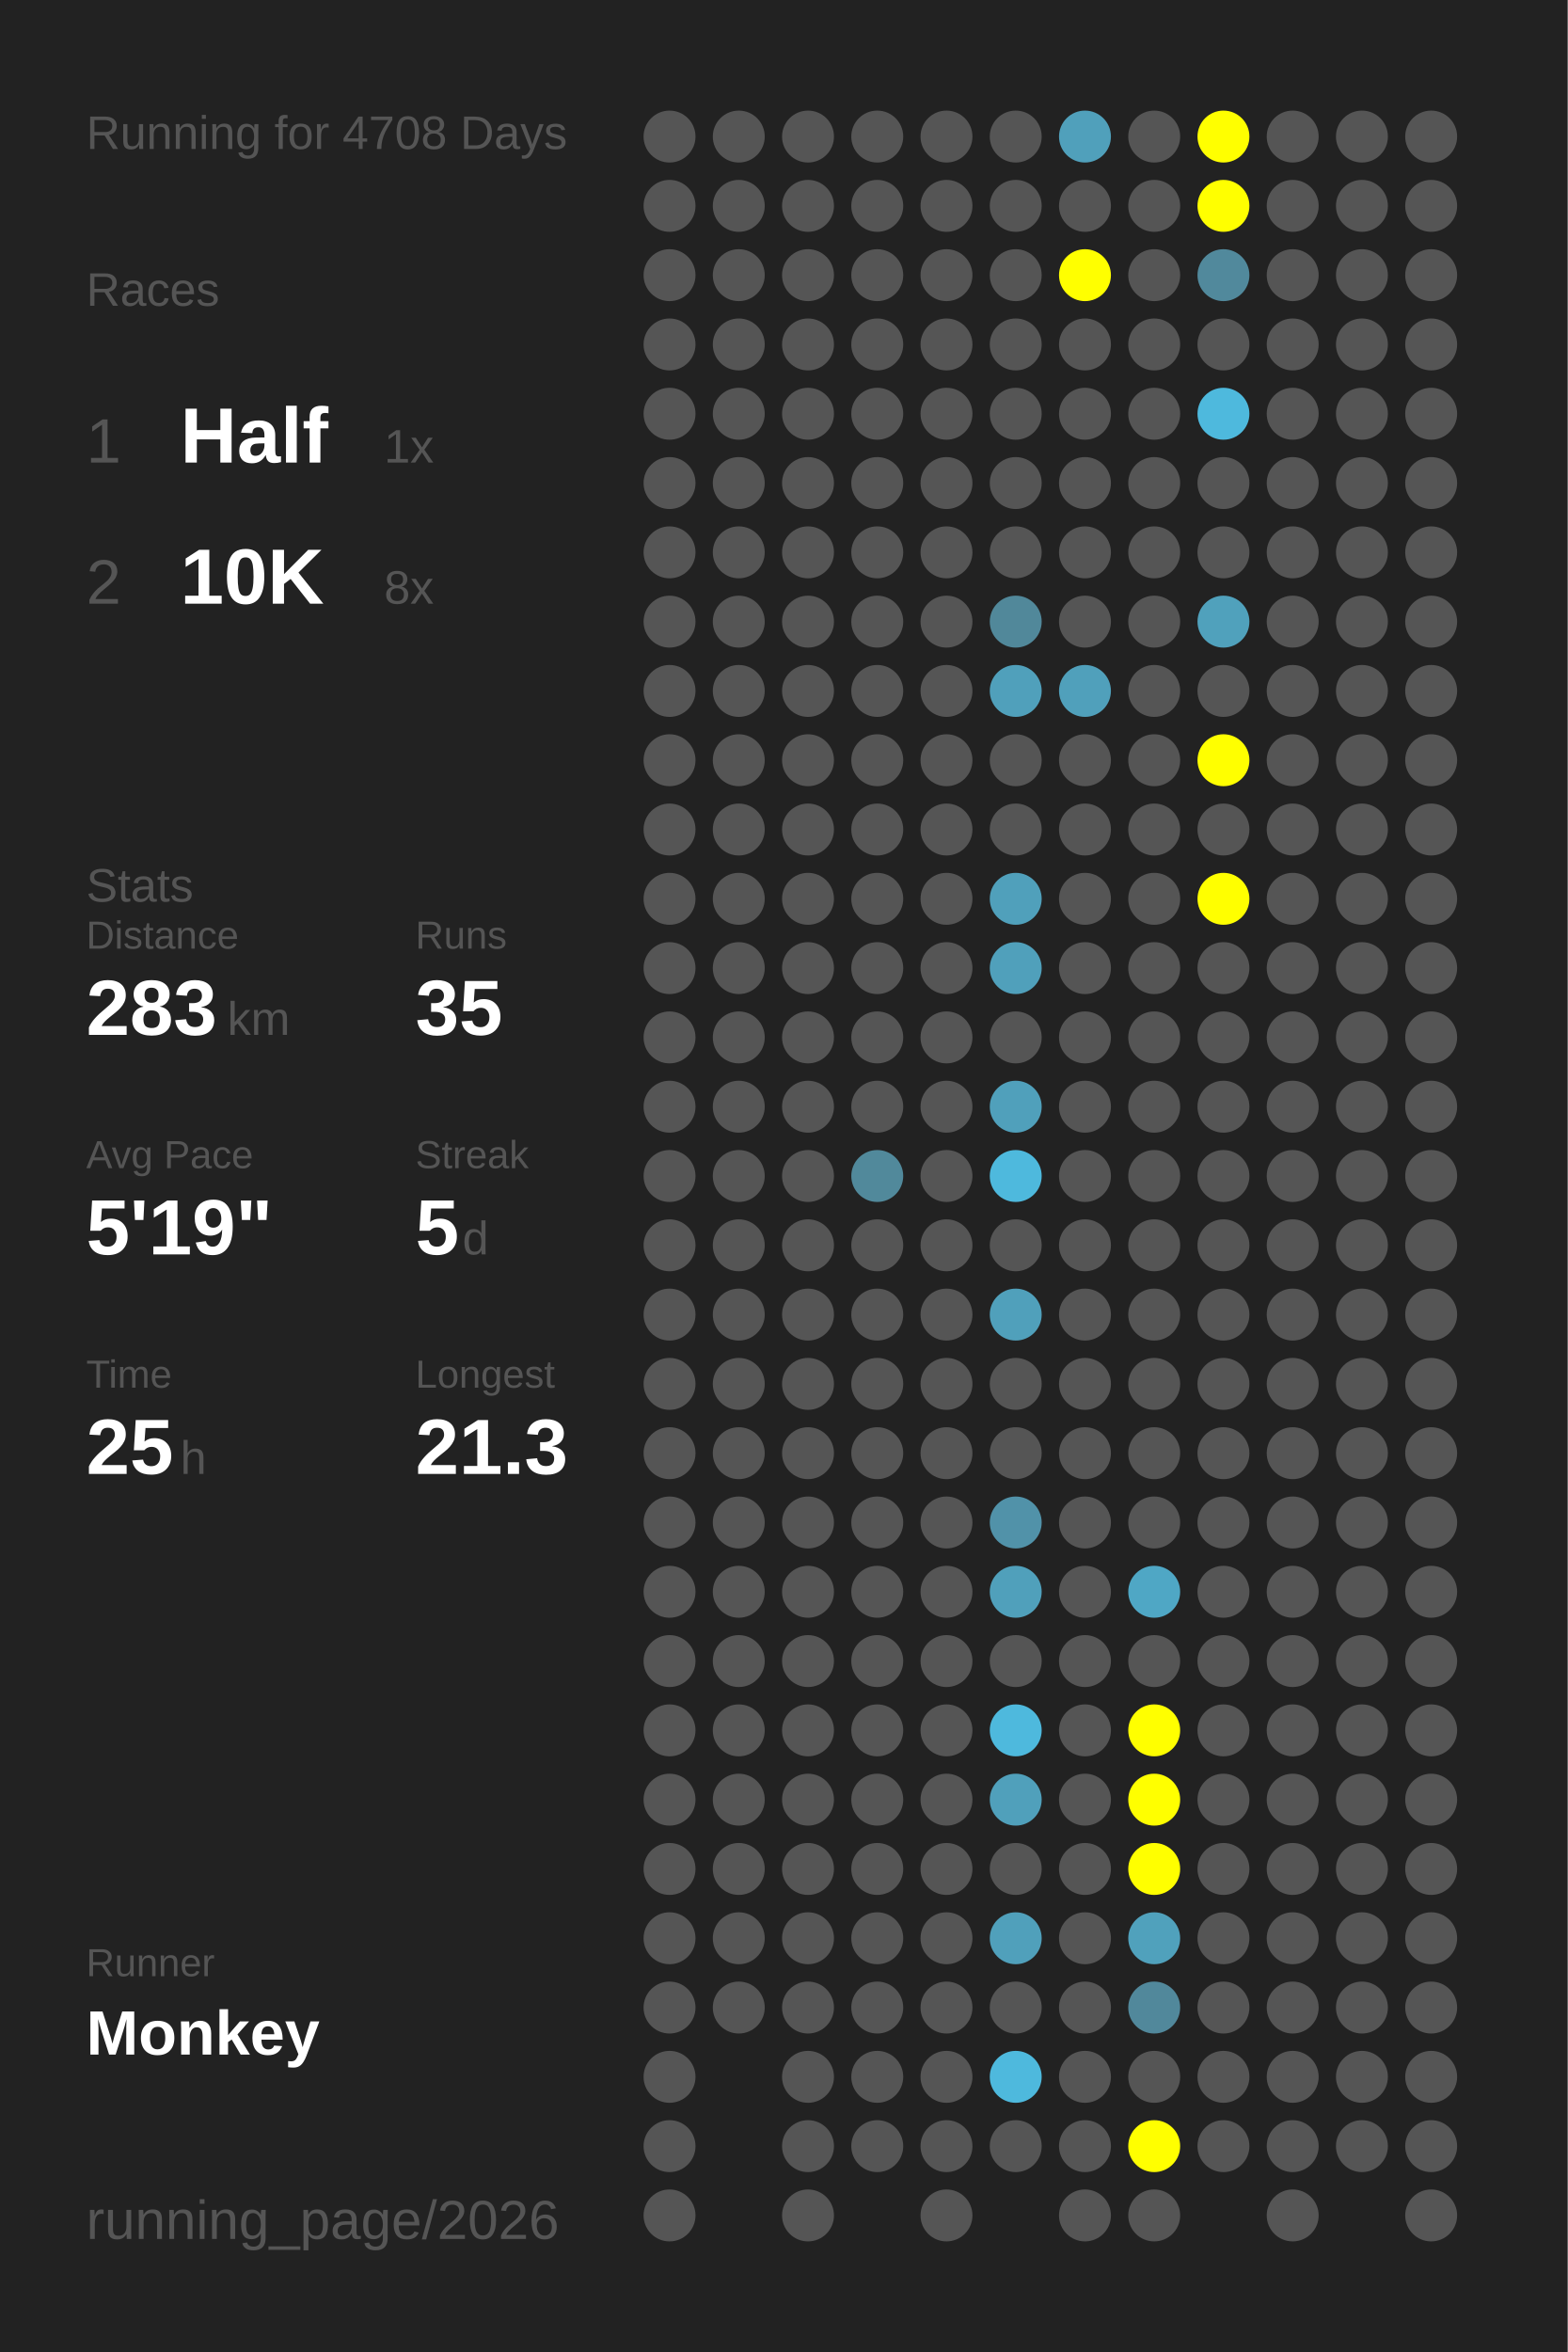
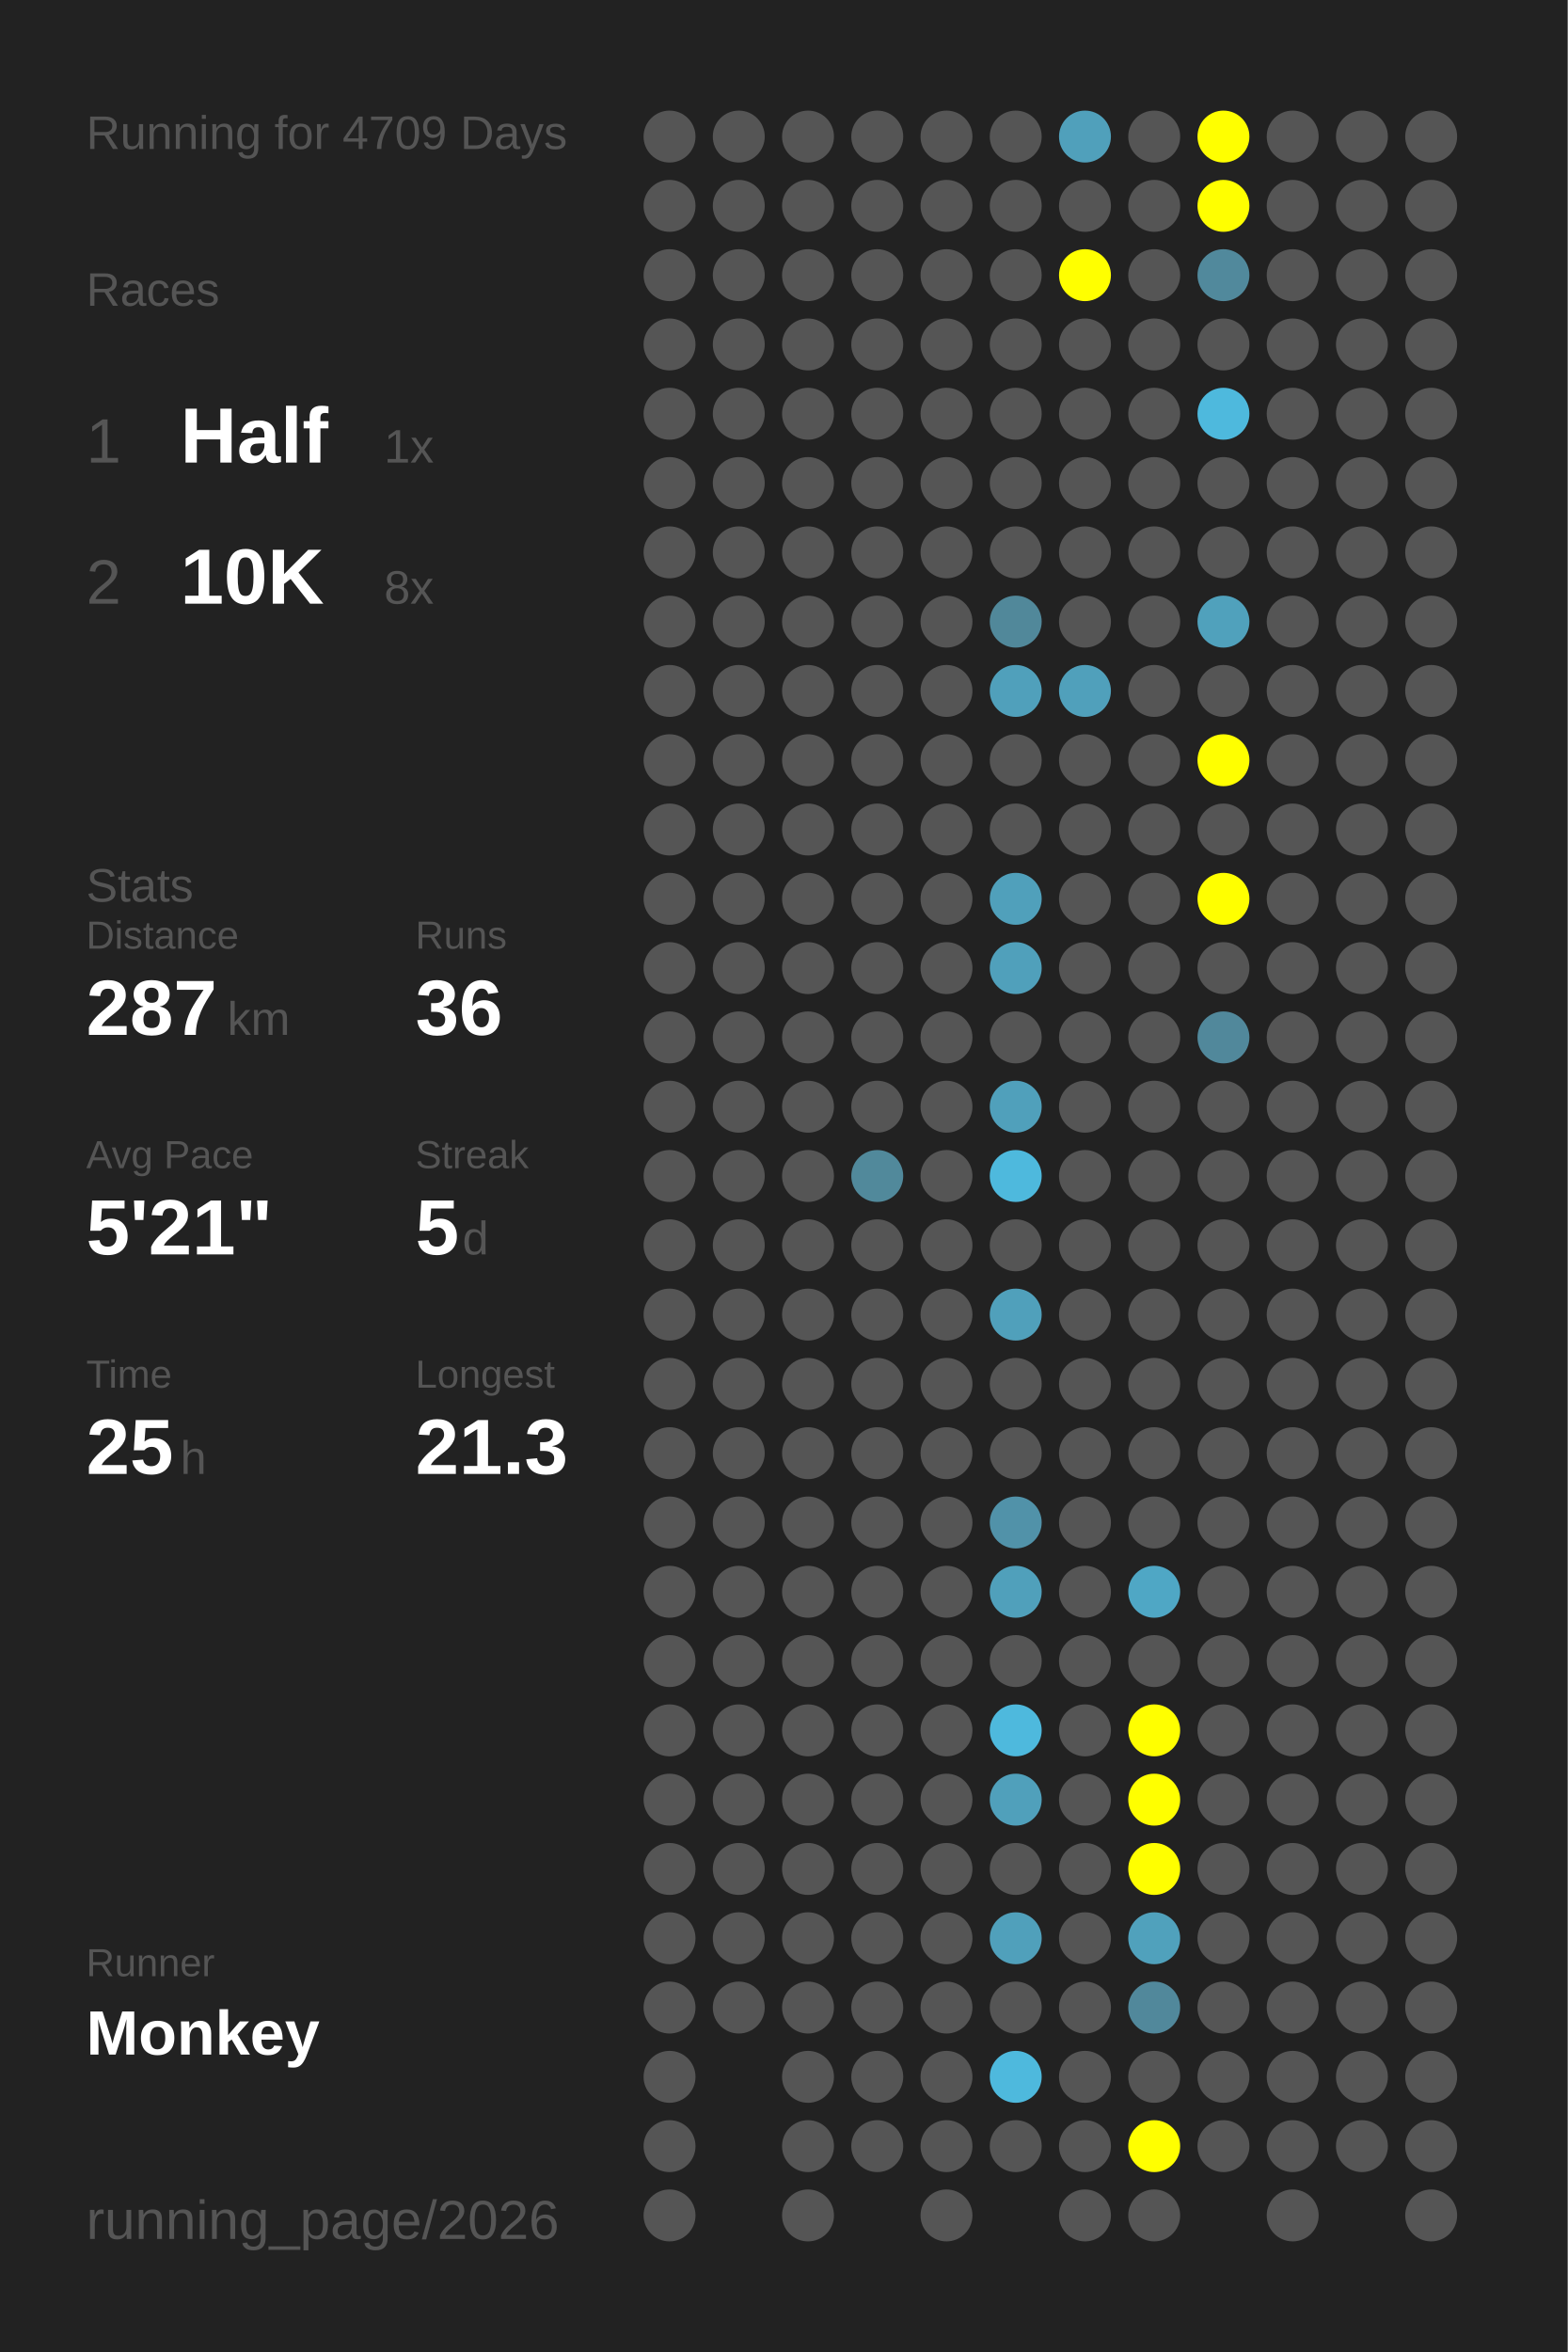
<svg xmlns="http://www.w3.org/2000/svg" baseProfile="full" height="300mm" version="1.1" viewBox="0,0,200,300" width="200mm">
  <defs />
  <rect fill="#222222" height="300" width="200" x="0" y="0" />
-   <text fill="#555555" style="font-size:6px; font-family:Arial;" x="11" y="19">Running for 4708 Days</text>
+   <text fill="#555555" style="font-size:6px; font-family:Arial;" x="11" y="19">Running for 4709 Days</text>
  <text fill="#555555" style="font-size:6px; font-family:Arial;" x="11" y="39">Races</text>
  <text fill="#555555" style="font-size:8px; font-family:Arial;" x="11" y="59">1</text>
  <text fill="#FFFFFF" style="font-size:10px; font-family:Arial; font-weight:bold;" x="23" y="59">Half</text>
  <text fill="#555555" style="font-size:6px; font-family:Arial;" x="49" y="59">1x</text>
  <text fill="#555555" style="font-size:8px; font-family:Arial;" x="11" y="77">2</text>
  <text fill="#FFFFFF" style="font-size:10px; font-family:Arial; font-weight:bold;" x="23" y="77">10K</text>
  <text fill="#555555" style="font-size:6px; font-family:Arial;" x="49" y="77">8x</text>
  <text fill="#555555" style="font-size:6px; font-family:Arial;" x="11" y="115">Stats</text>
  <text fill="#555555" style="font-size:5px; font-family:Arial;" x="11" y="121">Distance</text>
-   <text fill="#FFFFFF" style="font-size:10px; font-family:Arial; font-weight:bold;" x="11" y="132">283</text>
+   <text fill="#FFFFFF" style="font-size:10px; font-family:Arial; font-weight:bold;" x="11" y="132">287</text>
  <text fill="#555555" style="font-size:6px; font-family:Arial;" x="29" y="132">km</text>
  <text fill="#555555" style="font-size:5px; font-family:Arial;" x="53" y="121">Runs</text>
-   <text fill="#FFFFFF" style="font-size:10px; font-family:Arial; font-weight:bold;" x="53" y="132">35</text>
+   <text fill="#FFFFFF" style="font-size:10px; font-family:Arial; font-weight:bold;" x="53" y="132">36</text>
  <text fill="#555555" style="font-size:5px; font-family:Arial;" x="11" y="149">Avg Pace</text>
-   <text fill="#FFFFFF" style="font-size:10px; font-family:Arial; font-weight:bold;" x="11" y="160">5'19"</text>
+   <text fill="#FFFFFF" style="font-size:10px; font-family:Arial; font-weight:bold;" x="11" y="160">5'21"</text>
  <text fill="#555555" style="font-size:5px; font-family:Arial;" x="53" y="149">Streak</text>
  <text fill="#FFFFFF" style="font-size:10px; font-family:Arial; font-weight:bold;" x="53" y="160">5</text>
  <text fill="#555555" style="font-size:6px; font-family:Arial;" x="59" y="160">d</text>
  <text fill="#555555" style="font-size:5px; font-family:Arial;" x="11" y="177">Time</text>
  <text fill="#FFFFFF" style="font-size:10px; font-family:Arial; font-weight:bold;" x="11" y="188">25</text>
  <text fill="#555555" style="font-size:6px; font-family:Arial;" x="23" y="188">h</text>
  <text fill="#555555" style="font-size:5px; font-family:Arial;" x="53" y="177">Longest</text>
  <text fill="#FFFFFF" style="font-size:10px; font-family:Arial; font-weight:bold;" x="53" y="188">21.3</text>
  <text fill="#555555" style="font-size:5px; font-family:Arial;" x="11" y="252.065">Runner</text>
  <text fill="#FFFFFF" style="font-size:8px; font-family:Arial; font-weight:bold;" x="11" y="262.065">Monkey</text>
  <text fill="#555555" style="font-size:7px; font-family:Arial;" x="11" y="285.581">running_page/2026</text>
  <circle cx="85.417" cy="17.419" fill="#555555" r="3.312" />
  <circle cx="85.417" cy="26.258" fill="#555555" r="3.312" />
  <circle cx="85.417" cy="35.097" fill="#555555" r="3.312" />
  <circle cx="85.417" cy="43.935" fill="#555555" r="3.312" />
  <circle cx="85.417" cy="52.774" fill="#555555" r="3.312" />
  <circle cx="85.417" cy="61.613" fill="#555555" r="3.312" />
  <circle cx="85.417" cy="70.452" fill="#555555" r="3.312" />
  <circle cx="85.417" cy="79.29" fill="#555555" r="3.312" />
  <circle cx="85.417" cy="88.129" fill="#555555" r="3.312" />
  <circle cx="85.417" cy="96.968" fill="#555555" r="3.312" />
  <circle cx="85.417" cy="105.806" fill="#555555" r="3.312" />
  <circle cx="85.417" cy="114.645" fill="#555555" r="3.312" />
  <circle cx="85.417" cy="123.484" fill="#555555" r="3.312" />
  <circle cx="85.417" cy="132.323" fill="#555555" r="3.312" />
  <circle cx="85.417" cy="141.161" fill="#555555" r="3.312" />
  <circle cx="85.417" cy="150" fill="#555555" r="3.312" />
  <circle cx="85.417" cy="158.839" fill="#555555" r="3.312" />
  <circle cx="85.417" cy="167.677" fill="#555555" r="3.312" />
  <circle cx="85.417" cy="176.516" fill="#555555" r="3.312" />
  <circle cx="85.417" cy="185.355" fill="#555555" r="3.312" />
  <circle cx="85.417" cy="194.194" fill="#555555" r="3.312" />
  <circle cx="85.417" cy="203.032" fill="#555555" r="3.312" />
  <circle cx="85.417" cy="211.871" fill="#555555" r="3.312" />
  <circle cx="85.417" cy="220.71" fill="#555555" r="3.312" />
  <circle cx="85.417" cy="229.548" fill="#555555" r="3.312" />
  <circle cx="85.417" cy="238.387" fill="#555555" r="3.312" />
  <circle cx="85.417" cy="247.226" fill="#555555" r="3.312" />
  <circle cx="85.417" cy="256.065" fill="#555555" r="3.312" />
  <circle cx="85.417" cy="264.903" fill="#555555" r="3.312" />
  <circle cx="85.417" cy="273.742" fill="#555555" r="3.312" />
  <circle cx="85.417" cy="282.581" fill="#555555" r="3.312" />
  <circle cx="94.25" cy="17.419" fill="#555555" r="3.312" />
  <circle cx="94.25" cy="26.258" fill="#555555" r="3.312" />
  <circle cx="94.25" cy="35.097" fill="#555555" r="3.312" />
  <circle cx="94.25" cy="43.935" fill="#555555" r="3.312" />
  <circle cx="94.25" cy="52.774" fill="#555555" r="3.312" />
  <circle cx="94.25" cy="61.613" fill="#555555" r="3.312" />
  <circle cx="94.25" cy="70.452" fill="#555555" r="3.312" />
  <circle cx="94.25" cy="79.29" fill="#555555" r="3.312" />
  <circle cx="94.25" cy="88.129" fill="#555555" r="3.312" />
  <circle cx="94.25" cy="96.968" fill="#555555" r="3.312" />
  <circle cx="94.25" cy="105.806" fill="#555555" r="3.312" />
  <circle cx="94.25" cy="114.645" fill="#555555" r="3.312" />
  <circle cx="94.25" cy="123.484" fill="#555555" r="3.312" />
  <circle cx="94.25" cy="132.323" fill="#555555" r="3.312" />
  <circle cx="94.25" cy="141.161" fill="#555555" r="3.312" />
  <circle cx="94.25" cy="150" fill="#555555" r="3.312" />
  <circle cx="94.25" cy="158.839" fill="#555555" r="3.312" />
  <circle cx="94.25" cy="167.677" fill="#555555" r="3.312" />
  <circle cx="94.25" cy="176.516" fill="#555555" r="3.312" />
  <circle cx="94.25" cy="185.355" fill="#555555" r="3.312" />
  <circle cx="94.25" cy="194.194" fill="#555555" r="3.312" />
  <circle cx="94.25" cy="203.032" fill="#555555" r="3.312" />
  <circle cx="94.25" cy="211.871" fill="#555555" r="3.312" />
  <circle cx="94.25" cy="220.71" fill="#555555" r="3.312" />
  <circle cx="94.25" cy="229.548" fill="#555555" r="3.312" />
  <circle cx="94.25" cy="238.387" fill="#555555" r="3.312" />
  <circle cx="94.25" cy="247.226" fill="#555555" r="3.312" />
  <circle cx="94.25" cy="256.065" fill="#555555" r="3.312" />
  <circle cx="103.083" cy="17.419" fill="#555555" r="3.312" />
  <circle cx="103.083" cy="26.258" fill="#555555" r="3.312" />
  <circle cx="103.083" cy="35.097" fill="#555555" r="3.312" />
  <circle cx="103.083" cy="43.935" fill="#555555" r="3.312" />
  <circle cx="103.083" cy="52.774" fill="#555555" r="3.312" />
  <circle cx="103.083" cy="61.613" fill="#555555" r="3.312" />
  <circle cx="103.083" cy="70.452" fill="#555555" r="3.312" />
  <circle cx="103.083" cy="79.29" fill="#555555" r="3.312" />
  <circle cx="103.083" cy="88.129" fill="#555555" r="3.312" />
  <circle cx="103.083" cy="96.968" fill="#555555" r="3.312" />
  <circle cx="103.083" cy="105.806" fill="#555555" r="3.312" />
  <circle cx="103.083" cy="114.645" fill="#555555" r="3.312" />
  <circle cx="103.083" cy="123.484" fill="#555555" r="3.312" />
  <circle cx="103.083" cy="132.323" fill="#555555" r="3.312" />
  <circle cx="103.083" cy="141.161" fill="#555555" r="3.312" />
  <circle cx="103.083" cy="150" fill="#555555" r="3.312" />
  <circle cx="103.083" cy="158.839" fill="#555555" r="3.312" />
  <circle cx="103.083" cy="167.677" fill="#555555" r="3.312" />
  <circle cx="103.083" cy="176.516" fill="#555555" r="3.312" />
  <circle cx="103.083" cy="185.355" fill="#555555" r="3.312" />
  <circle cx="103.083" cy="194.194" fill="#555555" r="3.312" />
  <circle cx="103.083" cy="203.032" fill="#555555" r="3.312" />
  <circle cx="103.083" cy="211.871" fill="#555555" r="3.312" />
  <circle cx="103.083" cy="220.71" fill="#555555" r="3.312" />
  <circle cx="103.083" cy="229.548" fill="#555555" r="3.312" />
  <circle cx="103.083" cy="238.387" fill="#555555" r="3.312" />
  <circle cx="103.083" cy="247.226" fill="#555555" r="3.312" />
  <circle cx="103.083" cy="256.065" fill="#555555" r="3.312" />
  <circle cx="103.083" cy="264.903" fill="#555555" r="3.312" />
  <circle cx="103.083" cy="273.742" fill="#555555" r="3.312" />
  <circle cx="103.083" cy="282.581" fill="#555555" r="3.312" />
  <circle cx="111.917" cy="17.419" fill="#555555" r="3.312" />
  <circle cx="111.917" cy="26.258" fill="#555555" r="3.312" />
  <circle cx="111.917" cy="35.097" fill="#555555" r="3.312" />
  <circle cx="111.917" cy="43.935" fill="#555555" r="3.312" />
  <circle cx="111.917" cy="52.774" fill="#555555" r="3.312" />
  <circle cx="111.917" cy="61.613" fill="#555555" r="3.312" />
  <circle cx="111.917" cy="70.452" fill="#555555" r="3.312" />
  <circle cx="111.917" cy="79.29" fill="#555555" r="3.312" />
  <circle cx="111.917" cy="88.129" fill="#555555" r="3.312" />
  <circle cx="111.917" cy="96.968" fill="#555555" r="3.312" />
  <circle cx="111.917" cy="105.806" fill="#555555" r="3.312" />
  <circle cx="111.917" cy="114.645" fill="#555555" r="3.312" />
  <circle cx="111.917" cy="123.484" fill="#555555" r="3.312" />
  <circle cx="111.917" cy="132.323" fill="#555555" r="3.312" />
  <circle cx="111.917" cy="141.161" fill="#555555" r="3.312" />
  <circle cx="111.917" cy="150" fill="#51899b" r="3.312" />
  <circle cx="111.917" cy="158.839" fill="#555555" r="3.312" />
  <circle cx="111.917" cy="167.677" fill="#555555" r="3.312" />
  <circle cx="111.917" cy="176.516" fill="#555555" r="3.312" />
  <circle cx="111.917" cy="185.355" fill="#555555" r="3.312" />
  <circle cx="111.917" cy="194.194" fill="#555555" r="3.312" />
  <circle cx="111.917" cy="203.032" fill="#555555" r="3.312" />
  <circle cx="111.917" cy="211.871" fill="#555555" r="3.312" />
  <circle cx="111.917" cy="220.71" fill="#555555" r="3.312" />
  <circle cx="111.917" cy="229.548" fill="#555555" r="3.312" />
  <circle cx="111.917" cy="238.387" fill="#555555" r="3.312" />
  <circle cx="111.917" cy="247.226" fill="#555555" r="3.312" />
  <circle cx="111.917" cy="256.065" fill="#555555" r="3.312" />
  <circle cx="111.917" cy="264.903" fill="#555555" r="3.312" />
  <circle cx="111.917" cy="273.742" fill="#555555" r="3.312" />
  <circle cx="120.75" cy="17.419" fill="#555555" r="3.312" />
  <circle cx="120.75" cy="26.258" fill="#555555" r="3.312" />
  <circle cx="120.75" cy="35.097" fill="#555555" r="3.312" />
  <circle cx="120.75" cy="43.935" fill="#555555" r="3.312" />
  <circle cx="120.75" cy="52.774" fill="#555555" r="3.312" />
  <circle cx="120.75" cy="61.613" fill="#555555" r="3.312" />
  <circle cx="120.75" cy="70.452" fill="#555555" r="3.312" />
  <circle cx="120.75" cy="79.29" fill="#555555" r="3.312" />
  <circle cx="120.75" cy="88.129" fill="#555555" r="3.312" />
  <circle cx="120.75" cy="96.968" fill="#555555" r="3.312" />
  <circle cx="120.75" cy="105.806" fill="#555555" r="3.312" />
  <circle cx="120.75" cy="114.645" fill="#555555" r="3.312" />
  <circle cx="120.75" cy="123.484" fill="#555555" r="3.312" />
  <circle cx="120.75" cy="132.323" fill="#555555" r="3.312" />
  <circle cx="120.75" cy="141.161" fill="#555555" r="3.312" />
  <circle cx="120.75" cy="150" fill="#555555" r="3.312" />
  <circle cx="120.75" cy="158.839" fill="#555555" r="3.312" />
  <circle cx="120.75" cy="167.677" fill="#555555" r="3.312" />
  <circle cx="120.75" cy="176.516" fill="#555555" r="3.312" />
  <circle cx="120.75" cy="185.355" fill="#555555" r="3.312" />
  <circle cx="120.75" cy="194.194" fill="#555555" r="3.312" />
  <circle cx="120.75" cy="203.032" fill="#555555" r="3.312" />
  <circle cx="120.75" cy="211.871" fill="#555555" r="3.312" />
  <circle cx="120.75" cy="220.71" fill="#555555" r="3.312" />
  <circle cx="120.75" cy="229.548" fill="#555555" r="3.312" />
  <circle cx="120.75" cy="238.387" fill="#555555" r="3.312" />
  <circle cx="120.75" cy="247.226" fill="#555555" r="3.312" />
  <circle cx="120.75" cy="256.065" fill="#555555" r="3.312" />
  <circle cx="120.75" cy="264.903" fill="#555555" r="3.312" />
  <circle cx="120.75" cy="273.742" fill="#555555" r="3.312" />
  <circle cx="120.75" cy="282.581" fill="#555555" r="3.312" />
  <circle cx="129.583" cy="17.419" fill="#555555" r="3.312" />
  <circle cx="129.583" cy="26.258" fill="#555555" r="3.312" />
  <circle cx="129.583" cy="35.097" fill="#555555" r="3.312" />
  <circle cx="129.583" cy="43.935" fill="#555555" r="3.312" />
  <circle cx="129.583" cy="52.774" fill="#555555" r="3.312" />
  <circle cx="129.583" cy="61.613" fill="#555555" r="3.312" />
  <circle cx="129.583" cy="70.452" fill="#555555" r="3.312" />
  <circle cx="129.583" cy="79.29" fill="#51889a" r="3.312" />
  <circle cx="129.583" cy="88.129" fill="#50a0bb" r="3.312" />
  <circle cx="129.583" cy="96.968" fill="#555555" r="3.312" />
  <circle cx="129.583" cy="105.806" fill="#555555" r="3.312" />
  <circle cx="129.583" cy="114.645" fill="#50a0bb" r="3.312" />
  <circle cx="129.583" cy="123.484" fill="#50a0bb" r="3.312" />
  <circle cx="129.583" cy="132.323" fill="#555555" r="3.312" />
  <circle cx="129.583" cy="141.161" fill="#50a0bb" r="3.312" />
  <circle cx="129.583" cy="150" fill="#4eb9dd" r="3.312" />
  <circle cx="129.583" cy="158.839" fill="#555555" r="3.312" />
  <circle cx="129.583" cy="167.677" fill="#50a0bb" r="3.312" />
  <circle cx="129.583" cy="176.516" fill="#555555" r="3.312" />
  <circle cx="129.583" cy="185.355" fill="#555555" r="3.312" />
  <circle cx="129.583" cy="194.194" fill="#5192a9" r="3.312" />
  <circle cx="129.583" cy="203.032" fill="#50a0bb" r="3.312" />
  <circle cx="129.583" cy="211.871" fill="#555555" r="3.312" />
  <circle cx="129.583" cy="220.71" fill="#4eb9dd" r="3.312" />
  <circle cx="129.583" cy="229.548" fill="#50a0bb" r="3.312" />
  <circle cx="129.583" cy="238.387" fill="#555555" r="3.312" />
  <circle cx="129.583" cy="247.226" fill="#50a0bb" r="3.312" />
  <circle cx="129.583" cy="256.065" fill="#555555" r="3.312" />
  <circle cx="129.583" cy="264.903" fill="#4eb9dd" r="3.312" />
  <circle cx="129.583" cy="273.742" fill="#555555" r="3.312" />
  <circle cx="138.417" cy="17.419" fill="#50a0bb" r="3.312" />
  <circle cx="138.417" cy="26.258" fill="#555555" r="3.312" />
  <circle cx="138.417" cy="35.097" fill="#FFFF00" r="3.312" />
  <circle cx="138.417" cy="43.935" fill="#555555" r="3.312" />
  <circle cx="138.417" cy="52.774" fill="#555555" r="3.312" />
  <circle cx="138.417" cy="61.613" fill="#555555" r="3.312" />
  <circle cx="138.417" cy="70.452" fill="#555555" r="3.312" />
  <circle cx="138.417" cy="79.29" fill="#555555" r="3.312" />
  <circle cx="138.417" cy="88.129" fill="#50a0bb" r="3.312" />
  <circle cx="138.417" cy="96.968" fill="#555555" r="3.312" />
  <circle cx="138.417" cy="105.806" fill="#555555" r="3.312" />
  <circle cx="138.417" cy="114.645" fill="#555555" r="3.312" />
  <circle cx="138.417" cy="123.484" fill="#555555" r="3.312" />
  <circle cx="138.417" cy="132.323" fill="#555555" r="3.312" />
  <circle cx="138.417" cy="141.161" fill="#555555" r="3.312" />
  <circle cx="138.417" cy="150" fill="#555555" r="3.312" />
  <circle cx="138.417" cy="158.839" fill="#555555" r="3.312" />
  <circle cx="138.417" cy="167.677" fill="#555555" r="3.312" />
  <circle cx="138.417" cy="176.516" fill="#555555" r="3.312" />
  <circle cx="138.417" cy="185.355" fill="#555555" r="3.312" />
  <circle cx="138.417" cy="194.194" fill="#555555" r="3.312" />
  <circle cx="138.417" cy="203.032" fill="#555555" r="3.312" />
  <circle cx="138.417" cy="211.871" fill="#555555" r="3.312" />
  <circle cx="138.417" cy="220.71" fill="#555555" r="3.312" />
  <circle cx="138.417" cy="229.548" fill="#555555" r="3.312" />
  <circle cx="138.417" cy="238.387" fill="#555555" r="3.312" />
  <circle cx="138.417" cy="247.226" fill="#555555" r="3.312" />
  <circle cx="138.417" cy="256.065" fill="#555555" r="3.312" />
  <circle cx="138.417" cy="264.903" fill="#555555" r="3.312" />
  <circle cx="138.417" cy="273.742" fill="#555555" r="3.312" />
  <circle cx="138.417" cy="282.581" fill="#555555" r="3.312" />
  <circle cx="147.25" cy="17.419" fill="#555555" r="3.312" />
  <circle cx="147.25" cy="26.258" fill="#555555" r="3.312" />
  <circle cx="147.25" cy="35.097" fill="#555555" r="3.312" />
  <circle cx="147.25" cy="43.935" fill="#555555" r="3.312" />
  <circle cx="147.25" cy="52.774" fill="#555555" r="3.312" />
  <circle cx="147.25" cy="61.613" fill="#555555" r="3.312" />
  <circle cx="147.25" cy="70.452" fill="#555555" r="3.312" />
  <circle cx="147.25" cy="79.29" fill="#555555" r="3.312" />
  <circle cx="147.25" cy="88.129" fill="#555555" r="3.312" />
  <circle cx="147.25" cy="96.968" fill="#555555" r="3.312" />
  <circle cx="147.25" cy="105.806" fill="#555555" r="3.312" />
  <circle cx="147.25" cy="114.645" fill="#555555" r="3.312" />
  <circle cx="147.25" cy="123.484" fill="#555555" r="3.312" />
  <circle cx="147.25" cy="132.323" fill="#555555" r="3.312" />
  <circle cx="147.25" cy="141.161" fill="#555555" r="3.312" />
  <circle cx="147.25" cy="150" fill="#555555" r="3.312" />
  <circle cx="147.25" cy="158.839" fill="#555555" r="3.312" />
  <circle cx="147.25" cy="167.677" fill="#555555" r="3.312" />
  <circle cx="147.25" cy="176.516" fill="#555555" r="3.312" />
  <circle cx="147.25" cy="185.355" fill="#555555" r="3.312" />
  <circle cx="147.25" cy="194.194" fill="#555555" r="3.312" />
  <circle cx="147.25" cy="203.032" fill="#4fa7c5" r="3.312" />
  <circle cx="147.25" cy="211.871" fill="#555555" r="3.312" />
  <circle cx="147.25" cy="220.71" fill="#FFFF00" r="3.312" />
  <circle cx="147.25" cy="229.548" fill="#FFFF00" r="3.312" />
  <circle cx="147.25" cy="238.387" fill="#FFFF00" r="3.312" />
  <circle cx="147.25" cy="247.226" fill="#50a1bc" r="3.312" />
  <circle cx="147.25" cy="256.065" fill="#51889b" r="3.312" />
  <circle cx="147.25" cy="264.903" fill="#555555" r="3.312" />
  <circle cx="147.25" cy="273.742" fill="#FFFF00" r="3.312" />
  <circle cx="147.25" cy="282.581" fill="#555555" r="3.312" />
  <circle cx="156.083" cy="17.419" fill="#FFFF00" r="3.312" />
  <circle cx="156.083" cy="26.258" fill="#FFFF00" r="3.312" />
  <circle cx="156.083" cy="35.097" fill="#51899c" r="3.312" />
  <circle cx="156.083" cy="43.935" fill="#555555" r="3.312" />
  <circle cx="156.083" cy="52.774" fill="#4eb9dd" r="3.312" />
  <circle cx="156.083" cy="61.613" fill="#555555" r="3.312" />
  <circle cx="156.083" cy="70.452" fill="#555555" r="3.312" />
  <circle cx="156.083" cy="79.29" fill="#50a1bc" r="3.312" />
  <circle cx="156.083" cy="88.129" fill="#555555" r="3.312" />
  <circle cx="156.083" cy="96.968" fill="#FFFF00" r="3.312" />
  <circle cx="156.083" cy="105.806" fill="#555555" r="3.312" />
  <circle cx="156.083" cy="114.645" fill="#FFFF00" r="3.312" />
  <circle cx="156.083" cy="123.484" fill="#555555" r="3.312" />
-   <circle cx="156.083" cy="132.323" fill="#555555" r="3.312" />
+   <circle cx="156.083" cy="132.323" fill="#51889b" r="3.312" />
  <circle cx="156.083" cy="141.161" fill="#555555" r="3.312" />
  <circle cx="156.083" cy="150" fill="#555555" r="3.312" />
  <circle cx="156.083" cy="158.839" fill="#555555" r="3.312" />
  <circle cx="156.083" cy="167.677" fill="#555555" r="3.312" />
  <circle cx="156.083" cy="176.516" fill="#555555" r="3.312" />
  <circle cx="156.083" cy="185.355" fill="#555555" r="3.312" />
  <circle cx="156.083" cy="194.194" fill="#555555" r="3.312" />
  <circle cx="156.083" cy="203.032" fill="#555555" r="3.312" />
  <circle cx="156.083" cy="211.871" fill="#555555" r="3.312" />
  <circle cx="156.083" cy="220.71" fill="#555555" r="3.312" />
  <circle cx="156.083" cy="229.548" fill="#555555" r="3.312" />
  <circle cx="156.083" cy="238.387" fill="#555555" r="3.312" />
  <circle cx="156.083" cy="247.226" fill="#555555" r="3.312" />
  <circle cx="156.083" cy="256.065" fill="#555555" r="3.312" />
  <circle cx="156.083" cy="264.903" fill="#555555" r="3.312" />
  <circle cx="156.083" cy="273.742" fill="#555555" r="3.312" />
  <circle cx="164.917" cy="17.419" fill="#555555" r="3.312" />
  <circle cx="164.917" cy="26.258" fill="#555555" r="3.312" />
  <circle cx="164.917" cy="35.097" fill="#555555" r="3.312" />
  <circle cx="164.917" cy="43.935" fill="#555555" r="3.312" />
  <circle cx="164.917" cy="52.774" fill="#555555" r="3.312" />
  <circle cx="164.917" cy="61.613" fill="#555555" r="3.312" />
  <circle cx="164.917" cy="70.452" fill="#555555" r="3.312" />
  <circle cx="164.917" cy="79.29" fill="#555555" r="3.312" />
  <circle cx="164.917" cy="88.129" fill="#555555" r="3.312" />
  <circle cx="164.917" cy="96.968" fill="#555555" r="3.312" />
  <circle cx="164.917" cy="105.806" fill="#555555" r="3.312" />
  <circle cx="164.917" cy="114.645" fill="#555555" r="3.312" />
  <circle cx="164.917" cy="123.484" fill="#555555" r="3.312" />
  <circle cx="164.917" cy="132.323" fill="#555555" r="3.312" />
  <circle cx="164.917" cy="141.161" fill="#555555" r="3.312" />
  <circle cx="164.917" cy="150" fill="#555555" r="3.312" />
  <circle cx="164.917" cy="158.839" fill="#555555" r="3.312" />
  <circle cx="164.917" cy="167.677" fill="#555555" r="3.312" />
  <circle cx="164.917" cy="176.516" fill="#555555" r="3.312" />
  <circle cx="164.917" cy="185.355" fill="#555555" r="3.312" />
  <circle cx="164.917" cy="194.194" fill="#555555" r="3.312" />
  <circle cx="164.917" cy="203.032" fill="#555555" r="3.312" />
  <circle cx="164.917" cy="211.871" fill="#555555" r="3.312" />
  <circle cx="164.917" cy="220.71" fill="#555555" r="3.312" />
  <circle cx="164.917" cy="229.548" fill="#555555" r="3.312" />
  <circle cx="164.917" cy="238.387" fill="#555555" r="3.312" />
  <circle cx="164.917" cy="247.226" fill="#555555" r="3.312" />
  <circle cx="164.917" cy="256.065" fill="#555555" r="3.312" />
  <circle cx="164.917" cy="264.903" fill="#555555" r="3.312" />
  <circle cx="164.917" cy="273.742" fill="#555555" r="3.312" />
  <circle cx="164.917" cy="282.581" fill="#555555" r="3.312" />
  <circle cx="173.75" cy="17.419" fill="#555555" r="3.312" />
  <circle cx="173.75" cy="26.258" fill="#555555" r="3.312" />
  <circle cx="173.75" cy="35.097" fill="#555555" r="3.312" />
  <circle cx="173.75" cy="43.935" fill="#555555" r="3.312" />
  <circle cx="173.75" cy="52.774" fill="#555555" r="3.312" />
  <circle cx="173.75" cy="61.613" fill="#555555" r="3.312" />
  <circle cx="173.75" cy="70.452" fill="#555555" r="3.312" />
  <circle cx="173.75" cy="79.29" fill="#555555" r="3.312" />
  <circle cx="173.75" cy="88.129" fill="#555555" r="3.312" />
  <circle cx="173.75" cy="96.968" fill="#555555" r="3.312" />
  <circle cx="173.75" cy="105.806" fill="#555555" r="3.312" />
  <circle cx="173.75" cy="114.645" fill="#555555" r="3.312" />
  <circle cx="173.75" cy="123.484" fill="#555555" r="3.312" />
  <circle cx="173.75" cy="132.323" fill="#555555" r="3.312" />
  <circle cx="173.75" cy="141.161" fill="#555555" r="3.312" />
  <circle cx="173.75" cy="150" fill="#555555" r="3.312" />
  <circle cx="173.75" cy="158.839" fill="#555555" r="3.312" />
  <circle cx="173.75" cy="167.677" fill="#555555" r="3.312" />
  <circle cx="173.75" cy="176.516" fill="#555555" r="3.312" />
  <circle cx="173.75" cy="185.355" fill="#555555" r="3.312" />
  <circle cx="173.75" cy="194.194" fill="#555555" r="3.312" />
  <circle cx="173.75" cy="203.032" fill="#555555" r="3.312" />
  <circle cx="173.75" cy="211.871" fill="#555555" r="3.312" />
  <circle cx="173.75" cy="220.71" fill="#555555" r="3.312" />
  <circle cx="173.75" cy="229.548" fill="#555555" r="3.312" />
  <circle cx="173.75" cy="238.387" fill="#555555" r="3.312" />
  <circle cx="173.75" cy="247.226" fill="#555555" r="3.312" />
  <circle cx="173.75" cy="256.065" fill="#555555" r="3.312" />
  <circle cx="173.75" cy="264.903" fill="#555555" r="3.312" />
  <circle cx="173.75" cy="273.742" fill="#555555" r="3.312" />
  <circle cx="182.583" cy="17.419" fill="#555555" r="3.312" />
  <circle cx="182.583" cy="26.258" fill="#555555" r="3.312" />
  <circle cx="182.583" cy="35.097" fill="#555555" r="3.312" />
  <circle cx="182.583" cy="43.935" fill="#555555" r="3.312" />
  <circle cx="182.583" cy="52.774" fill="#555555" r="3.312" />
  <circle cx="182.583" cy="61.613" fill="#555555" r="3.312" />
  <circle cx="182.583" cy="70.452" fill="#555555" r="3.312" />
  <circle cx="182.583" cy="79.29" fill="#555555" r="3.312" />
  <circle cx="182.583" cy="88.129" fill="#555555" r="3.312" />
  <circle cx="182.583" cy="96.968" fill="#555555" r="3.312" />
  <circle cx="182.583" cy="105.806" fill="#555555" r="3.312" />
  <circle cx="182.583" cy="114.645" fill="#555555" r="3.312" />
  <circle cx="182.583" cy="123.484" fill="#555555" r="3.312" />
  <circle cx="182.583" cy="132.323" fill="#555555" r="3.312" />
  <circle cx="182.583" cy="141.161" fill="#555555" r="3.312" />
  <circle cx="182.583" cy="150" fill="#555555" r="3.312" />
  <circle cx="182.583" cy="158.839" fill="#555555" r="3.312" />
  <circle cx="182.583" cy="167.677" fill="#555555" r="3.312" />
  <circle cx="182.583" cy="176.516" fill="#555555" r="3.312" />
  <circle cx="182.583" cy="185.355" fill="#555555" r="3.312" />
  <circle cx="182.583" cy="194.194" fill="#555555" r="3.312" />
  <circle cx="182.583" cy="203.032" fill="#555555" r="3.312" />
  <circle cx="182.583" cy="211.871" fill="#555555" r="3.312" />
  <circle cx="182.583" cy="220.71" fill="#555555" r="3.312" />
  <circle cx="182.583" cy="229.548" fill="#555555" r="3.312" />
  <circle cx="182.583" cy="238.387" fill="#555555" r="3.312" />
  <circle cx="182.583" cy="247.226" fill="#555555" r="3.312" />
  <circle cx="182.583" cy="256.065" fill="#555555" r="3.312" />
  <circle cx="182.583" cy="264.903" fill="#555555" r="3.312" />
  <circle cx="182.583" cy="273.742" fill="#555555" r="3.312" />
  <circle cx="182.583" cy="282.581" fill="#555555" r="3.312" />
</svg>
